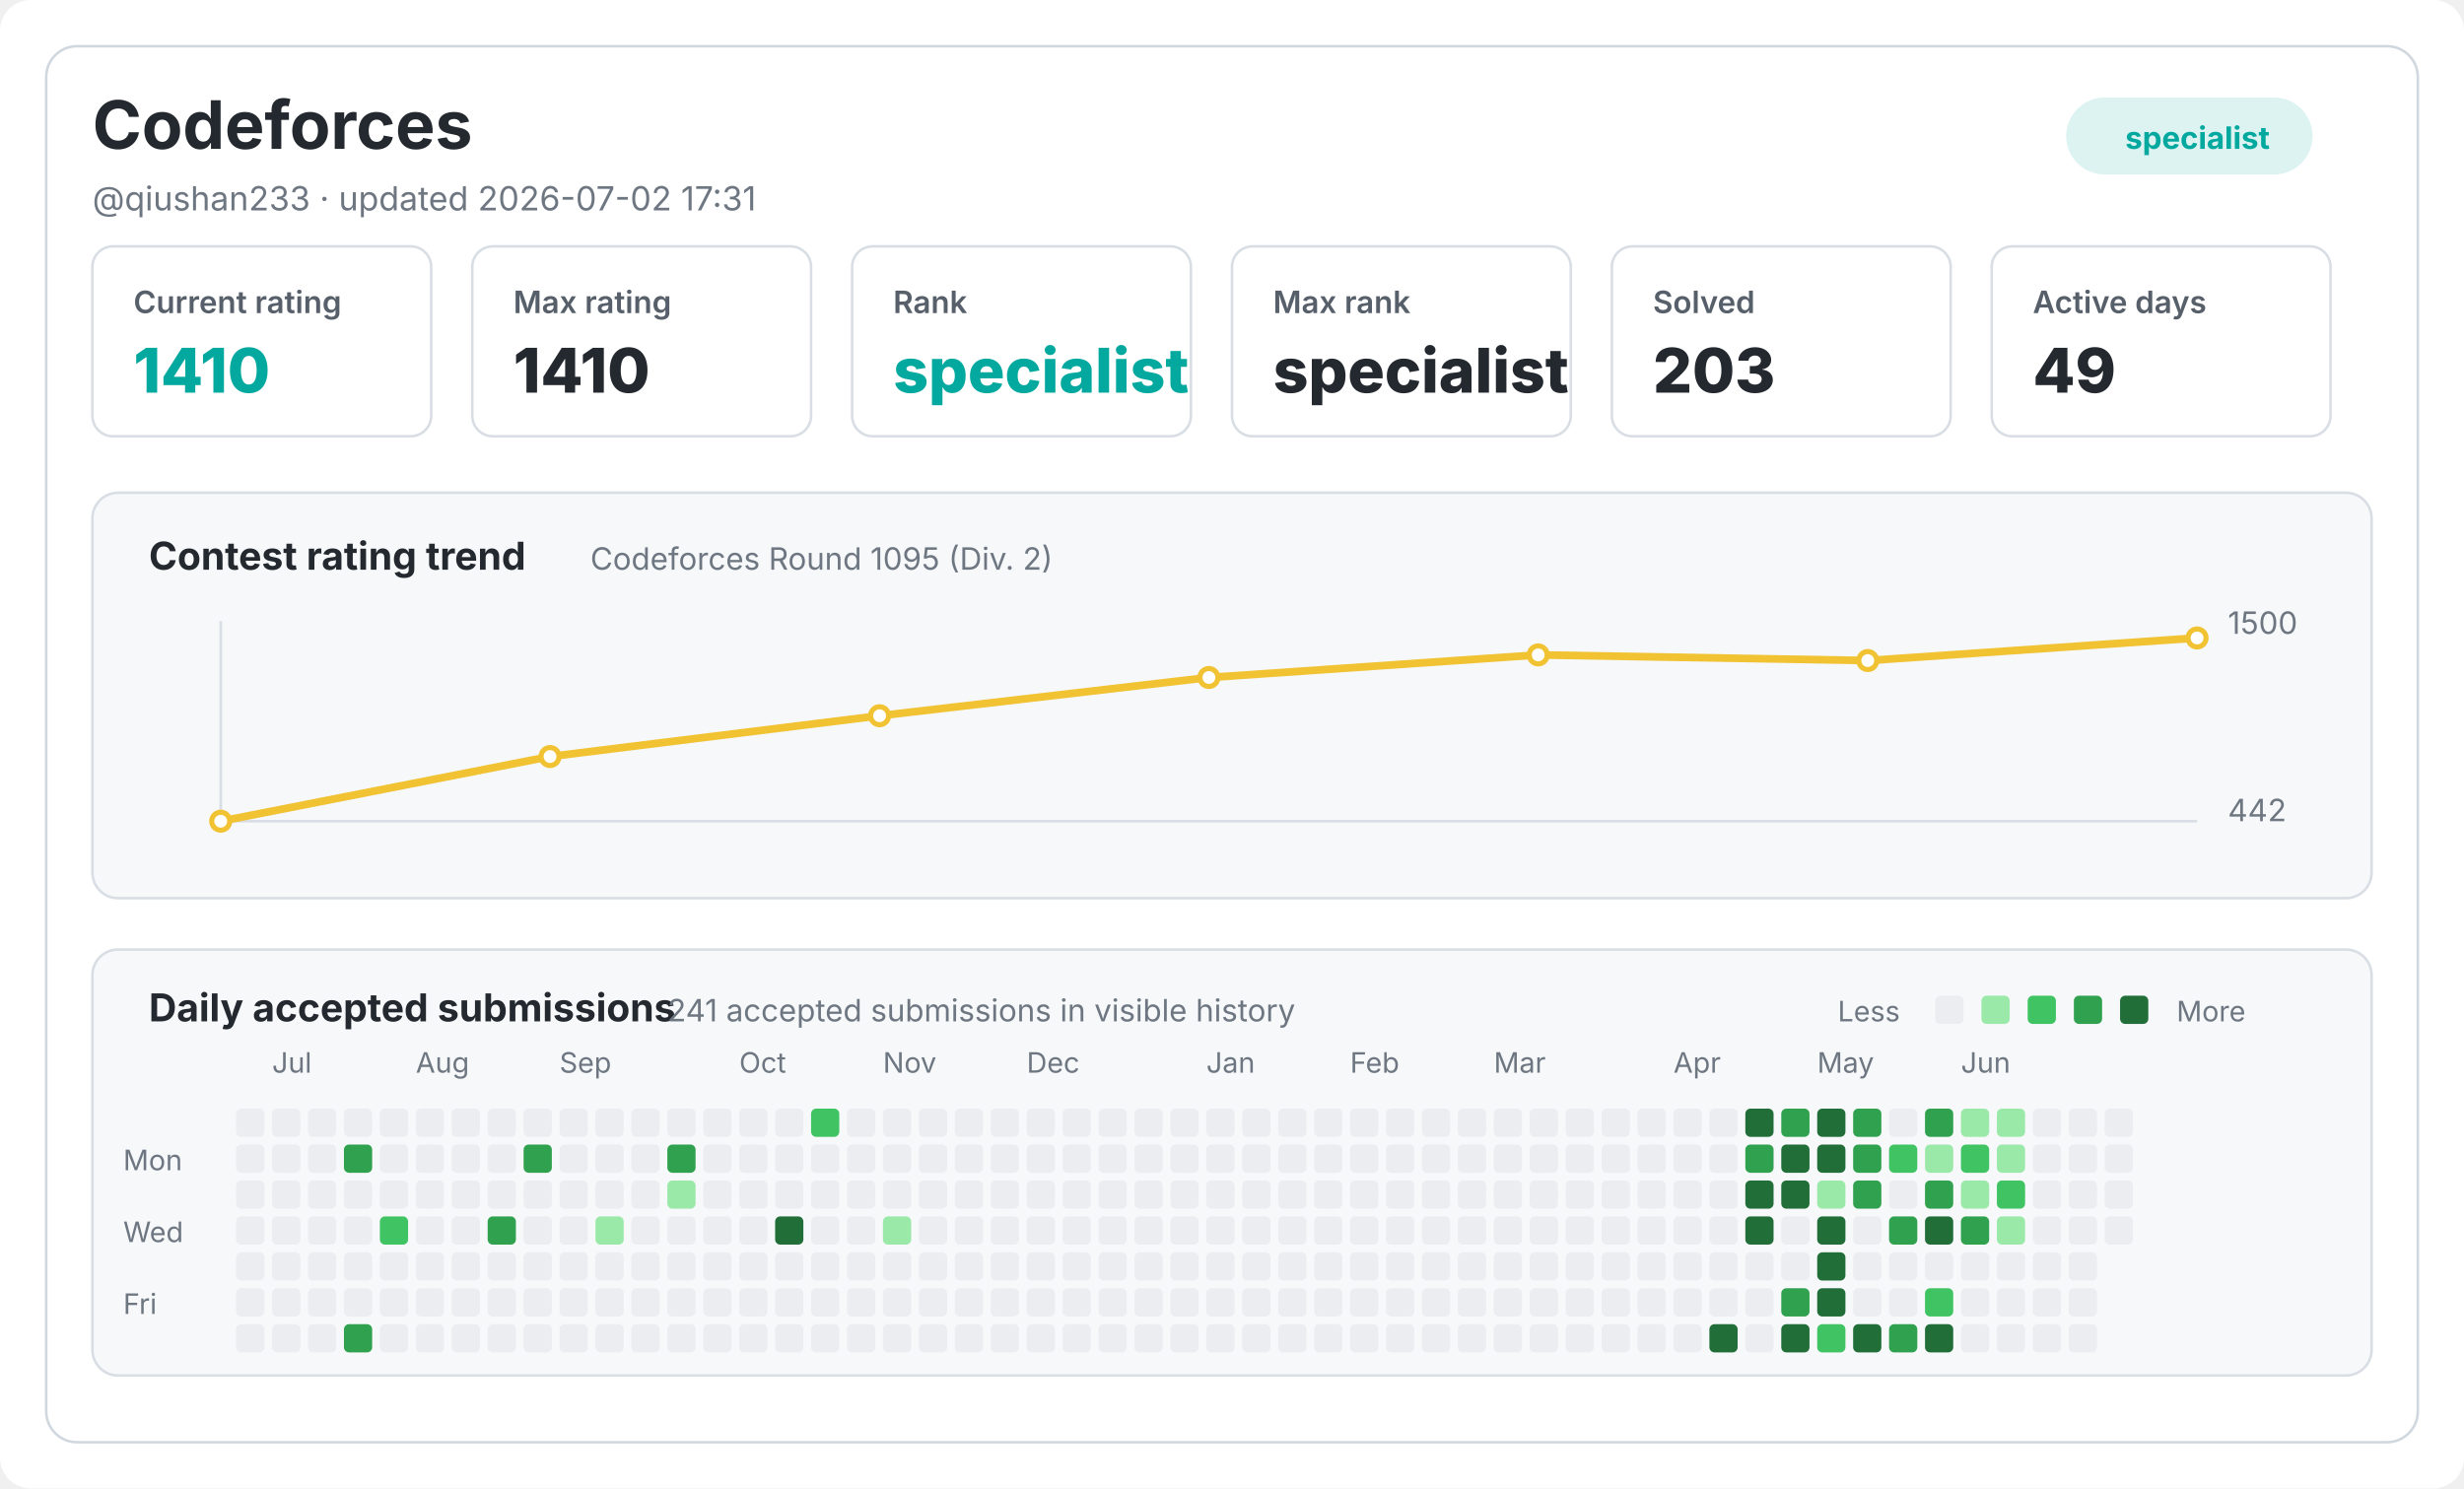
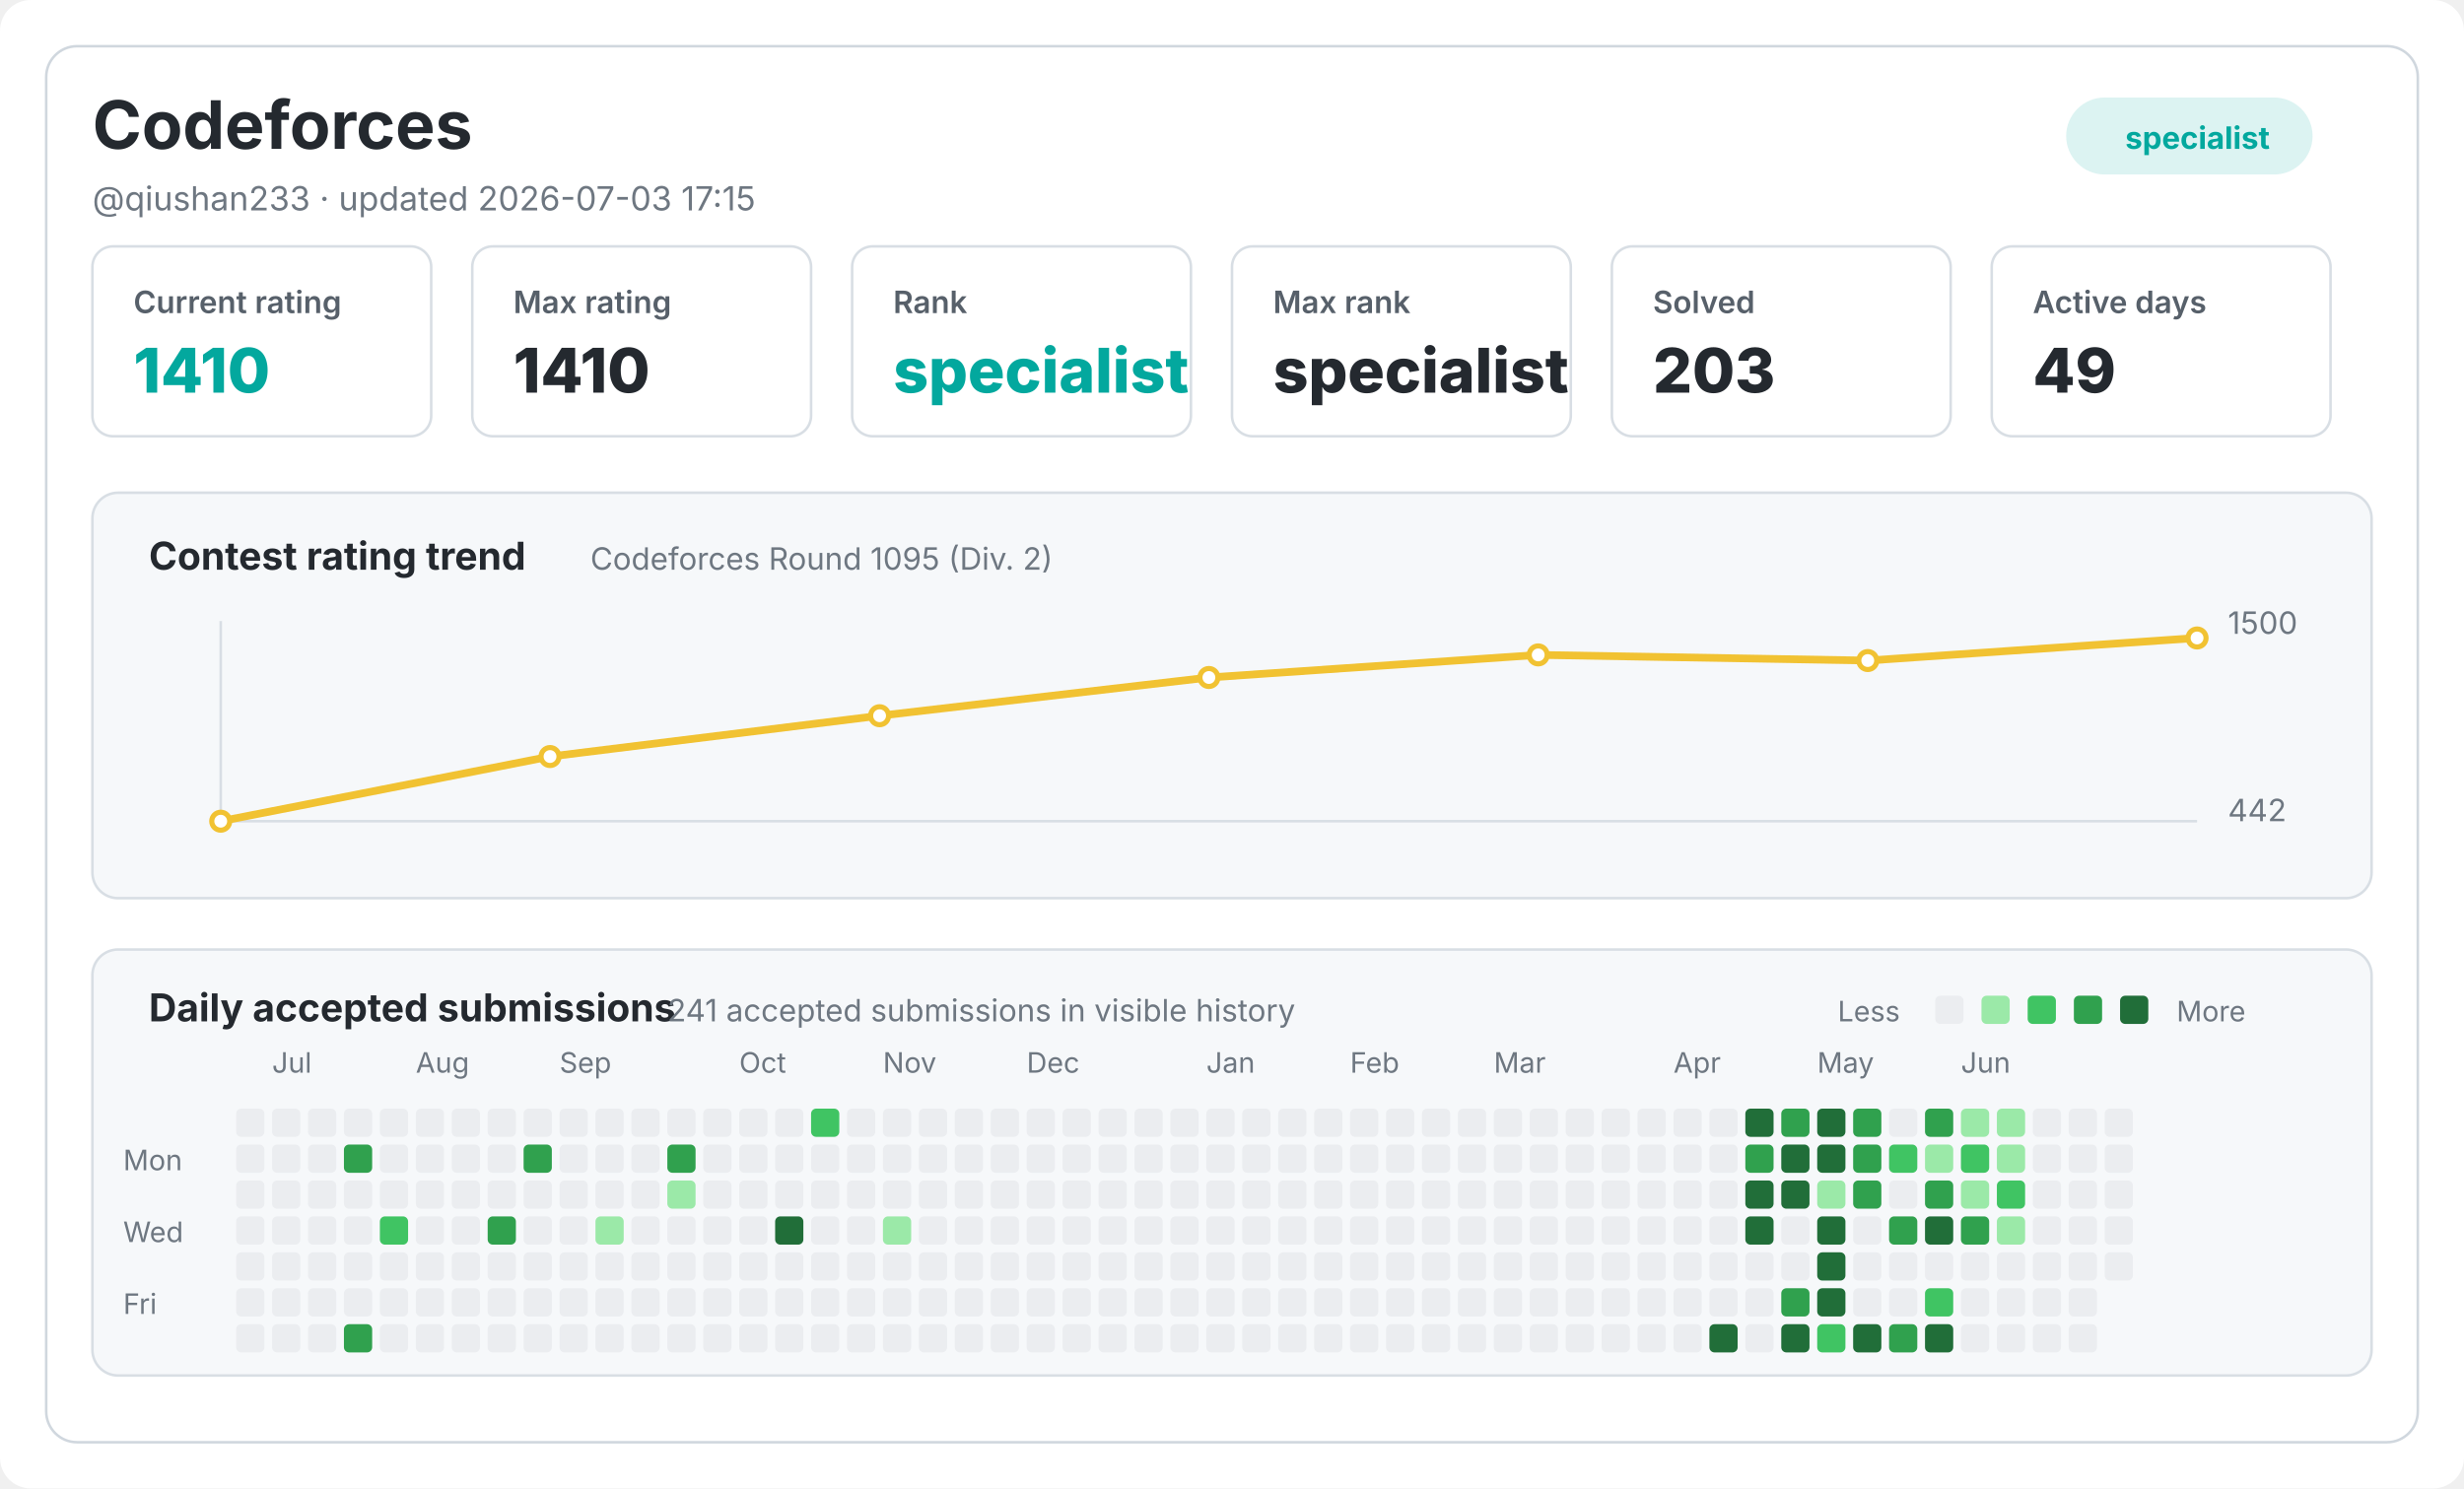
<svg xmlns="http://www.w3.org/2000/svg" width="960" height="580" viewBox="0 0 960 580" role="img" aria-label="Codeforces statistics for qiushan233">
  <style>
  .bg { fill: #ffffff; }
  .shell { fill: #ffffff; stroke: #d0d7de; }
  .soft { fill: #f6f8fa; stroke: #d8dee4; }
  .metric-card { fill: #ffffff; stroke: #d8dee4; }
  .title { font: 700 26px -apple-system,BlinkMacSystemFont,"Segoe UI",sans-serif; fill: #24292f; }
  .subtitle { font: 13px -apple-system,BlinkMacSystemFont,"Segoe UI",sans-serif; fill: #6e7781; }
  .section-title { font: 700 15px -apple-system,BlinkMacSystemFont,"Segoe UI",sans-serif; fill: #24292f; }
  .metric-label { font: 600 12px -apple-system,BlinkMacSystemFont,"Segoe UI",sans-serif; fill: #57606a; }
  .metric-value { font: 800 24px -apple-system,BlinkMacSystemFont,"Segoe UI",sans-serif; fill: #24292f; }
  .muted { font: 12px -apple-system,BlinkMacSystemFont,"Segoe UI",sans-serif; fill: #6e7781; }
  .small { font-size: 11px; }
  .rank { fill: #03a89e; }
  .grid { stroke: #d8dee4; stroke-width: 1; }
  .badge-bg { fill: #03a89e; opacity: 0.14; }
  .badge-text { font: 700 12px -apple-system,BlinkMacSystemFont,"Segoe UI",sans-serif; fill: #03a89e; }
  .heat-cell { cursor: default; transition: stroke 0.12s ease, stroke-width 0.12s ease; }
  .heat-cell:hover { stroke: #0969da; stroke-width: 1.5; }
</style>
  <rect class="bg" width="960" height="580" rx="12" />
  <rect class="shell" x="18" y="18" width="924" height="544" rx="12" />
  <text x="36" y="58" class="title">Codeforces</text>
-   <text x="36" y="82" class="subtitle">@qiushan233 · updated 2026-07-02 17:31</text>
+   <text x="36" y="82" class="subtitle">@qiushan233 · updated 2026-07-03 17:15</text>
  <rect x="805" y="38" width="96" height="30" rx="15" class="badge-bg" />
  <text x="828" y="58" class="badge-text">specialist</text>
  <rect x="36" y="96" width="132" height="74" rx="8" class="metric-card" />
  <text x="52" y="122" class="metric-label">Current rating</text>
  <text x="52" y="153" class="metric-value rank">1410</text>
  <rect x="184" y="96" width="132" height="74" rx="8" class="metric-card" />
  <text x="200" y="122" class="metric-label">Max rating</text>
  <text x="200" y="153" class="metric-value">1410</text>
  <rect x="332" y="96" width="132" height="74" rx="8" class="metric-card" />
  <text x="348" y="122" class="metric-label">Rank</text>
  <text x="348" y="153" class="metric-value rank">specialist</text>
  <rect x="480" y="96" width="132" height="74" rx="8" class="metric-card" />
  <text x="496" y="122" class="metric-label">Max rank</text>
  <text x="496" y="153" class="metric-value">specialist</text>
  <rect x="628" y="96" width="132" height="74" rx="8" class="metric-card" />
  <text x="644" y="122" class="metric-label">Solved</text>
  <text x="644" y="153" class="metric-value">203</text>
  <rect x="776" y="96" width="132" height="74" rx="8" class="metric-card" />
  <text x="792" y="122" class="metric-label">Active days</text>
  <text x="792" y="153" class="metric-value">49</text>
  <rect class="soft" x="36" y="192" width="888" height="158" rx="10" />
  <text x="58" y="222" class="section-title">Contest rating trend</text>
  <text x="230" y="222" class="muted">Codeforces Round 1095 (Div. 2)</text>
  <line x1="86" y1="320" x2="856" y2="320" class="grid" />
  <line x1="86" y1="242" x2="86" y2="320" class="grid" />
  <text x="868" y="247" class="muted">1500</text>
  <text x="868" y="320" class="muted">442</text>
  <polyline points="86.0,320.0 214.3,294.8 342.7,278.9 471.0,264.0 599.3,255.2 727.7,257.4 856.0,248.6" fill="none" stroke="#f1c232" stroke-width="3" stroke-linecap="round" stroke-linejoin="round" />
  <circle cx="86.0" cy="320.0" r="3.5" fill="#fff" stroke="#f1c232" stroke-width="2" />
  <circle cx="214.3" cy="294.8" r="3.5" fill="#fff" stroke="#f1c232" stroke-width="2" />
  <circle cx="342.7" cy="278.9" r="3.5" fill="#fff" stroke="#f1c232" stroke-width="2" />
  <circle cx="471.0" cy="264.0" r="3.5" fill="#fff" stroke="#f1c232" stroke-width="2" />
  <circle cx="599.3" cy="255.2" r="3.5" fill="#fff" stroke="#f1c232" stroke-width="2" />
  <circle cx="727.7" cy="257.4" r="3.5" fill="#fff" stroke="#f1c232" stroke-width="2" />
  <circle cx="856.0" cy="248.6" r="3.5" fill="#fff" stroke="#f1c232" stroke-width="2" />
  <rect class="soft" x="36" y="370" width="888" height="166" rx="10" />
  <text x="58" y="398" class="section-title">Daily accepted submissions</text>
  <text x="260" y="398" class="muted">241 accepted submissions in visible history</text>
  <text x="106" y="418" class="muted small">Jul</text>
  <text x="162" y="418" class="muted small">Aug</text>
  <text x="218" y="418" class="muted small">Sep</text>
  <text x="288" y="418" class="muted small">Oct</text>
  <text x="344" y="418" class="muted small">Nov</text>
  <text x="400" y="418" class="muted small">Dec</text>
  <text x="470" y="418" class="muted small">Jan</text>
  <text x="526" y="418" class="muted small">Feb</text>
  <text x="582" y="418" class="muted small">Mar</text>
  <text x="652" y="418" class="muted small">Apr</text>
  <text x="708" y="418" class="muted small">May</text>
  <text x="764" y="418" class="muted small">Jun</text>
  <text x="48" y="456" class="muted small">Mon</text>
  <text x="48" y="484" class="muted small">Wed</text>
  <text x="48" y="512" class="muted small">Fri</text>
  <rect class="heat-cell" x="92" y="432" width="11" height="11" rx="2" fill="#ebedf0" />
  <rect class="heat-cell" x="92" y="446" width="11" height="11" rx="2" fill="#ebedf0" />
  <rect class="heat-cell" x="92" y="460" width="11" height="11" rx="2" fill="#ebedf0" />
  <rect class="heat-cell" x="92" y="474" width="11" height="11" rx="2" fill="#ebedf0" />
  <rect class="heat-cell" x="92" y="488" width="11" height="11" rx="2" fill="#ebedf0" />
  <rect class="heat-cell" x="92" y="502" width="11" height="11" rx="2" fill="#ebedf0" />
  <rect class="heat-cell" x="92" y="516" width="11" height="11" rx="2" fill="#ebedf0" />
  <rect class="heat-cell" x="106" y="432" width="11" height="11" rx="2" fill="#ebedf0" />
  <rect class="heat-cell" x="106" y="446" width="11" height="11" rx="2" fill="#ebedf0" />
  <rect class="heat-cell" x="106" y="460" width="11" height="11" rx="2" fill="#ebedf0" />
  <rect class="heat-cell" x="106" y="474" width="11" height="11" rx="2" fill="#ebedf0" />
  <rect class="heat-cell" x="106" y="488" width="11" height="11" rx="2" fill="#ebedf0" />
  <rect class="heat-cell" x="106" y="502" width="11" height="11" rx="2" fill="#ebedf0" />
  <rect class="heat-cell" x="106" y="516" width="11" height="11" rx="2" fill="#ebedf0" />
  <rect class="heat-cell" x="120" y="432" width="11" height="11" rx="2" fill="#ebedf0" />
  <rect class="heat-cell" x="120" y="446" width="11" height="11" rx="2" fill="#ebedf0" />
  <rect class="heat-cell" x="120" y="460" width="11" height="11" rx="2" fill="#ebedf0" />
  <rect class="heat-cell" x="120" y="474" width="11" height="11" rx="2" fill="#ebedf0" />
  <rect class="heat-cell" x="120" y="488" width="11" height="11" rx="2" fill="#ebedf0" />
  <rect class="heat-cell" x="120" y="502" width="11" height="11" rx="2" fill="#ebedf0" />
  <rect class="heat-cell" x="120" y="516" width="11" height="11" rx="2" fill="#ebedf0" />
  <rect class="heat-cell" x="134" y="432" width="11" height="11" rx="2" fill="#ebedf0" />
  <rect class="heat-cell" x="134" y="446" width="11" height="11" rx="2" fill="#30a14e" />
  <rect class="heat-cell" x="134" y="460" width="11" height="11" rx="2" fill="#ebedf0" />
  <rect class="heat-cell" x="134" y="474" width="11" height="11" rx="2" fill="#ebedf0" />
  <rect class="heat-cell" x="134" y="488" width="11" height="11" rx="2" fill="#ebedf0" />
  <rect class="heat-cell" x="134" y="502" width="11" height="11" rx="2" fill="#ebedf0" />
  <rect class="heat-cell" x="134" y="516" width="11" height="11" rx="2" fill="#30a14e" />
  <rect class="heat-cell" x="148" y="432" width="11" height="11" rx="2" fill="#ebedf0" />
  <rect class="heat-cell" x="148" y="446" width="11" height="11" rx="2" fill="#ebedf0" />
  <rect class="heat-cell" x="148" y="460" width="11" height="11" rx="2" fill="#ebedf0" />
  <rect class="heat-cell" x="148" y="474" width="11" height="11" rx="2" fill="#40c463" />
  <rect class="heat-cell" x="148" y="488" width="11" height="11" rx="2" fill="#ebedf0" />
  <rect class="heat-cell" x="148" y="502" width="11" height="11" rx="2" fill="#ebedf0" />
  <rect class="heat-cell" x="148" y="516" width="11" height="11" rx="2" fill="#ebedf0" />
  <rect class="heat-cell" x="162" y="432" width="11" height="11" rx="2" fill="#ebedf0" />
  <rect class="heat-cell" x="162" y="446" width="11" height="11" rx="2" fill="#ebedf0" />
  <rect class="heat-cell" x="162" y="460" width="11" height="11" rx="2" fill="#ebedf0" />
  <rect class="heat-cell" x="162" y="474" width="11" height="11" rx="2" fill="#ebedf0" />
  <rect class="heat-cell" x="162" y="488" width="11" height="11" rx="2" fill="#ebedf0" />
  <rect class="heat-cell" x="162" y="502" width="11" height="11" rx="2" fill="#ebedf0" />
  <rect class="heat-cell" x="162" y="516" width="11" height="11" rx="2" fill="#ebedf0" />
  <rect class="heat-cell" x="176" y="432" width="11" height="11" rx="2" fill="#ebedf0" />
  <rect class="heat-cell" x="176" y="446" width="11" height="11" rx="2" fill="#ebedf0" />
  <rect class="heat-cell" x="176" y="460" width="11" height="11" rx="2" fill="#ebedf0" />
  <rect class="heat-cell" x="176" y="474" width="11" height="11" rx="2" fill="#ebedf0" />
  <rect class="heat-cell" x="176" y="488" width="11" height="11" rx="2" fill="#ebedf0" />
  <rect class="heat-cell" x="176" y="502" width="11" height="11" rx="2" fill="#ebedf0" />
  <rect class="heat-cell" x="176" y="516" width="11" height="11" rx="2" fill="#ebedf0" />
  <rect class="heat-cell" x="190" y="432" width="11" height="11" rx="2" fill="#ebedf0" />
  <rect class="heat-cell" x="190" y="446" width="11" height="11" rx="2" fill="#ebedf0" />
  <rect class="heat-cell" x="190" y="460" width="11" height="11" rx="2" fill="#ebedf0" />
  <rect class="heat-cell" x="190" y="474" width="11" height="11" rx="2" fill="#30a14e" />
  <rect class="heat-cell" x="190" y="488" width="11" height="11" rx="2" fill="#ebedf0" />
  <rect class="heat-cell" x="190" y="502" width="11" height="11" rx="2" fill="#ebedf0" />
  <rect class="heat-cell" x="190" y="516" width="11" height="11" rx="2" fill="#ebedf0" />
  <rect class="heat-cell" x="204" y="432" width="11" height="11" rx="2" fill="#ebedf0" />
  <rect class="heat-cell" x="204" y="446" width="11" height="11" rx="2" fill="#30a14e" />
  <rect class="heat-cell" x="204" y="460" width="11" height="11" rx="2" fill="#ebedf0" />
  <rect class="heat-cell" x="204" y="474" width="11" height="11" rx="2" fill="#ebedf0" />
  <rect class="heat-cell" x="204" y="488" width="11" height="11" rx="2" fill="#ebedf0" />
  <rect class="heat-cell" x="204" y="502" width="11" height="11" rx="2" fill="#ebedf0" />
  <rect class="heat-cell" x="204" y="516" width="11" height="11" rx="2" fill="#ebedf0" />
  <rect class="heat-cell" x="218" y="432" width="11" height="11" rx="2" fill="#ebedf0" />
  <rect class="heat-cell" x="218" y="446" width="11" height="11" rx="2" fill="#ebedf0" />
  <rect class="heat-cell" x="218" y="460" width="11" height="11" rx="2" fill="#ebedf0" />
  <rect class="heat-cell" x="218" y="474" width="11" height="11" rx="2" fill="#ebedf0" />
  <rect class="heat-cell" x="218" y="488" width="11" height="11" rx="2" fill="#ebedf0" />
  <rect class="heat-cell" x="218" y="502" width="11" height="11" rx="2" fill="#ebedf0" />
  <rect class="heat-cell" x="218" y="516" width="11" height="11" rx="2" fill="#ebedf0" />
  <rect class="heat-cell" x="232" y="432" width="11" height="11" rx="2" fill="#ebedf0" />
  <rect class="heat-cell" x="232" y="446" width="11" height="11" rx="2" fill="#ebedf0" />
  <rect class="heat-cell" x="232" y="460" width="11" height="11" rx="2" fill="#ebedf0" />
  <rect class="heat-cell" x="232" y="474" width="11" height="11" rx="2" fill="#9be9a8" />
  <rect class="heat-cell" x="232" y="488" width="11" height="11" rx="2" fill="#ebedf0" />
  <rect class="heat-cell" x="232" y="502" width="11" height="11" rx="2" fill="#ebedf0" />
  <rect class="heat-cell" x="232" y="516" width="11" height="11" rx="2" fill="#ebedf0" />
  <rect class="heat-cell" x="246" y="432" width="11" height="11" rx="2" fill="#ebedf0" />
  <rect class="heat-cell" x="246" y="446" width="11" height="11" rx="2" fill="#ebedf0" />
  <rect class="heat-cell" x="246" y="460" width="11" height="11" rx="2" fill="#ebedf0" />
  <rect class="heat-cell" x="246" y="474" width="11" height="11" rx="2" fill="#ebedf0" />
  <rect class="heat-cell" x="246" y="488" width="11" height="11" rx="2" fill="#ebedf0" />
  <rect class="heat-cell" x="246" y="502" width="11" height="11" rx="2" fill="#ebedf0" />
  <rect class="heat-cell" x="246" y="516" width="11" height="11" rx="2" fill="#ebedf0" />
  <rect class="heat-cell" x="260" y="432" width="11" height="11" rx="2" fill="#ebedf0" />
  <rect class="heat-cell" x="260" y="446" width="11" height="11" rx="2" fill="#30a14e" />
  <rect class="heat-cell" x="260" y="460" width="11" height="11" rx="2" fill="#9be9a8" />
  <rect class="heat-cell" x="260" y="474" width="11" height="11" rx="2" fill="#ebedf0" />
  <rect class="heat-cell" x="260" y="488" width="11" height="11" rx="2" fill="#ebedf0" />
  <rect class="heat-cell" x="260" y="502" width="11" height="11" rx="2" fill="#ebedf0" />
  <rect class="heat-cell" x="260" y="516" width="11" height="11" rx="2" fill="#ebedf0" />
  <rect class="heat-cell" x="274" y="432" width="11" height="11" rx="2" fill="#ebedf0" />
  <rect class="heat-cell" x="274" y="446" width="11" height="11" rx="2" fill="#ebedf0" />
  <rect class="heat-cell" x="274" y="460" width="11" height="11" rx="2" fill="#ebedf0" />
  <rect class="heat-cell" x="274" y="474" width="11" height="11" rx="2" fill="#ebedf0" />
  <rect class="heat-cell" x="274" y="488" width="11" height="11" rx="2" fill="#ebedf0" />
  <rect class="heat-cell" x="274" y="502" width="11" height="11" rx="2" fill="#ebedf0" />
  <rect class="heat-cell" x="274" y="516" width="11" height="11" rx="2" fill="#ebedf0" />
  <rect class="heat-cell" x="288" y="432" width="11" height="11" rx="2" fill="#ebedf0" />
  <rect class="heat-cell" x="288" y="446" width="11" height="11" rx="2" fill="#ebedf0" />
  <rect class="heat-cell" x="288" y="460" width="11" height="11" rx="2" fill="#ebedf0" />
  <rect class="heat-cell" x="288" y="474" width="11" height="11" rx="2" fill="#ebedf0" />
  <rect class="heat-cell" x="288" y="488" width="11" height="11" rx="2" fill="#ebedf0" />
  <rect class="heat-cell" x="288" y="502" width="11" height="11" rx="2" fill="#ebedf0" />
  <rect class="heat-cell" x="288" y="516" width="11" height="11" rx="2" fill="#ebedf0" />
  <rect class="heat-cell" x="302" y="432" width="11" height="11" rx="2" fill="#ebedf0" />
  <rect class="heat-cell" x="302" y="446" width="11" height="11" rx="2" fill="#ebedf0" />
  <rect class="heat-cell" x="302" y="460" width="11" height="11" rx="2" fill="#ebedf0" />
  <rect class="heat-cell" x="302" y="474" width="11" height="11" rx="2" fill="#216e39" />
  <rect class="heat-cell" x="302" y="488" width="11" height="11" rx="2" fill="#ebedf0" />
  <rect class="heat-cell" x="302" y="502" width="11" height="11" rx="2" fill="#ebedf0" />
  <rect class="heat-cell" x="302" y="516" width="11" height="11" rx="2" fill="#ebedf0" />
  <rect class="heat-cell" x="316" y="432" width="11" height="11" rx="2" fill="#40c463" />
  <rect class="heat-cell" x="316" y="446" width="11" height="11" rx="2" fill="#ebedf0" />
  <rect class="heat-cell" x="316" y="460" width="11" height="11" rx="2" fill="#ebedf0" />
  <rect class="heat-cell" x="316" y="474" width="11" height="11" rx="2" fill="#ebedf0" />
  <rect class="heat-cell" x="316" y="488" width="11" height="11" rx="2" fill="#ebedf0" />
  <rect class="heat-cell" x="316" y="502" width="11" height="11" rx="2" fill="#ebedf0" />
  <rect class="heat-cell" x="316" y="516" width="11" height="11" rx="2" fill="#ebedf0" />
  <rect class="heat-cell" x="330" y="432" width="11" height="11" rx="2" fill="#ebedf0" />
  <rect class="heat-cell" x="330" y="446" width="11" height="11" rx="2" fill="#ebedf0" />
  <rect class="heat-cell" x="330" y="460" width="11" height="11" rx="2" fill="#ebedf0" />
  <rect class="heat-cell" x="330" y="474" width="11" height="11" rx="2" fill="#ebedf0" />
  <rect class="heat-cell" x="330" y="488" width="11" height="11" rx="2" fill="#ebedf0" />
  <rect class="heat-cell" x="330" y="502" width="11" height="11" rx="2" fill="#ebedf0" />
  <rect class="heat-cell" x="330" y="516" width="11" height="11" rx="2" fill="#ebedf0" />
  <rect class="heat-cell" x="344" y="432" width="11" height="11" rx="2" fill="#ebedf0" />
  <rect class="heat-cell" x="344" y="446" width="11" height="11" rx="2" fill="#ebedf0" />
  <rect class="heat-cell" x="344" y="460" width="11" height="11" rx="2" fill="#ebedf0" />
  <rect class="heat-cell" x="344" y="474" width="11" height="11" rx="2" fill="#9be9a8" />
  <rect class="heat-cell" x="344" y="488" width="11" height="11" rx="2" fill="#ebedf0" />
  <rect class="heat-cell" x="344" y="502" width="11" height="11" rx="2" fill="#ebedf0" />
  <rect class="heat-cell" x="344" y="516" width="11" height="11" rx="2" fill="#ebedf0" />
  <rect class="heat-cell" x="358" y="432" width="11" height="11" rx="2" fill="#ebedf0" />
  <rect class="heat-cell" x="358" y="446" width="11" height="11" rx="2" fill="#ebedf0" />
  <rect class="heat-cell" x="358" y="460" width="11" height="11" rx="2" fill="#ebedf0" />
  <rect class="heat-cell" x="358" y="474" width="11" height="11" rx="2" fill="#ebedf0" />
  <rect class="heat-cell" x="358" y="488" width="11" height="11" rx="2" fill="#ebedf0" />
  <rect class="heat-cell" x="358" y="502" width="11" height="11" rx="2" fill="#ebedf0" />
  <rect class="heat-cell" x="358" y="516" width="11" height="11" rx="2" fill="#ebedf0" />
  <rect class="heat-cell" x="372" y="432" width="11" height="11" rx="2" fill="#ebedf0" />
  <rect class="heat-cell" x="372" y="446" width="11" height="11" rx="2" fill="#ebedf0" />
  <rect class="heat-cell" x="372" y="460" width="11" height="11" rx="2" fill="#ebedf0" />
  <rect class="heat-cell" x="372" y="474" width="11" height="11" rx="2" fill="#ebedf0" />
  <rect class="heat-cell" x="372" y="488" width="11" height="11" rx="2" fill="#ebedf0" />
  <rect class="heat-cell" x="372" y="502" width="11" height="11" rx="2" fill="#ebedf0" />
  <rect class="heat-cell" x="372" y="516" width="11" height="11" rx="2" fill="#ebedf0" />
  <rect class="heat-cell" x="386" y="432" width="11" height="11" rx="2" fill="#ebedf0" />
  <rect class="heat-cell" x="386" y="446" width="11" height="11" rx="2" fill="#ebedf0" />
  <rect class="heat-cell" x="386" y="460" width="11" height="11" rx="2" fill="#ebedf0" />
  <rect class="heat-cell" x="386" y="474" width="11" height="11" rx="2" fill="#ebedf0" />
  <rect class="heat-cell" x="386" y="488" width="11" height="11" rx="2" fill="#ebedf0" />
  <rect class="heat-cell" x="386" y="502" width="11" height="11" rx="2" fill="#ebedf0" />
  <rect class="heat-cell" x="386" y="516" width="11" height="11" rx="2" fill="#ebedf0" />
  <rect class="heat-cell" x="400" y="432" width="11" height="11" rx="2" fill="#ebedf0" />
  <rect class="heat-cell" x="400" y="446" width="11" height="11" rx="2" fill="#ebedf0" />
  <rect class="heat-cell" x="400" y="460" width="11" height="11" rx="2" fill="#ebedf0" />
  <rect class="heat-cell" x="400" y="474" width="11" height="11" rx="2" fill="#ebedf0" />
  <rect class="heat-cell" x="400" y="488" width="11" height="11" rx="2" fill="#ebedf0" />
  <rect class="heat-cell" x="400" y="502" width="11" height="11" rx="2" fill="#ebedf0" />
  <rect class="heat-cell" x="400" y="516" width="11" height="11" rx="2" fill="#ebedf0" />
  <rect class="heat-cell" x="414" y="432" width="11" height="11" rx="2" fill="#ebedf0" />
  <rect class="heat-cell" x="414" y="446" width="11" height="11" rx="2" fill="#ebedf0" />
  <rect class="heat-cell" x="414" y="460" width="11" height="11" rx="2" fill="#ebedf0" />
  <rect class="heat-cell" x="414" y="474" width="11" height="11" rx="2" fill="#ebedf0" />
  <rect class="heat-cell" x="414" y="488" width="11" height="11" rx="2" fill="#ebedf0" />
  <rect class="heat-cell" x="414" y="502" width="11" height="11" rx="2" fill="#ebedf0" />
  <rect class="heat-cell" x="414" y="516" width="11" height="11" rx="2" fill="#ebedf0" />
  <rect class="heat-cell" x="428" y="432" width="11" height="11" rx="2" fill="#ebedf0" />
  <rect class="heat-cell" x="428" y="446" width="11" height="11" rx="2" fill="#ebedf0" />
  <rect class="heat-cell" x="428" y="460" width="11" height="11" rx="2" fill="#ebedf0" />
  <rect class="heat-cell" x="428" y="474" width="11" height="11" rx="2" fill="#ebedf0" />
  <rect class="heat-cell" x="428" y="488" width="11" height="11" rx="2" fill="#ebedf0" />
  <rect class="heat-cell" x="428" y="502" width="11" height="11" rx="2" fill="#ebedf0" />
  <rect class="heat-cell" x="428" y="516" width="11" height="11" rx="2" fill="#ebedf0" />
  <rect class="heat-cell" x="442" y="432" width="11" height="11" rx="2" fill="#ebedf0" />
  <rect class="heat-cell" x="442" y="446" width="11" height="11" rx="2" fill="#ebedf0" />
  <rect class="heat-cell" x="442" y="460" width="11" height="11" rx="2" fill="#ebedf0" />
  <rect class="heat-cell" x="442" y="474" width="11" height="11" rx="2" fill="#ebedf0" />
  <rect class="heat-cell" x="442" y="488" width="11" height="11" rx="2" fill="#ebedf0" />
  <rect class="heat-cell" x="442" y="502" width="11" height="11" rx="2" fill="#ebedf0" />
  <rect class="heat-cell" x="442" y="516" width="11" height="11" rx="2" fill="#ebedf0" />
  <rect class="heat-cell" x="456" y="432" width="11" height="11" rx="2" fill="#ebedf0" />
  <rect class="heat-cell" x="456" y="446" width="11" height="11" rx="2" fill="#ebedf0" />
  <rect class="heat-cell" x="456" y="460" width="11" height="11" rx="2" fill="#ebedf0" />
  <rect class="heat-cell" x="456" y="474" width="11" height="11" rx="2" fill="#ebedf0" />
  <rect class="heat-cell" x="456" y="488" width="11" height="11" rx="2" fill="#ebedf0" />
  <rect class="heat-cell" x="456" y="502" width="11" height="11" rx="2" fill="#ebedf0" />
  <rect class="heat-cell" x="456" y="516" width="11" height="11" rx="2" fill="#ebedf0" />
  <rect class="heat-cell" x="470" y="432" width="11" height="11" rx="2" fill="#ebedf0" />
  <rect class="heat-cell" x="470" y="446" width="11" height="11" rx="2" fill="#ebedf0" />
  <rect class="heat-cell" x="470" y="460" width="11" height="11" rx="2" fill="#ebedf0" />
  <rect class="heat-cell" x="470" y="474" width="11" height="11" rx="2" fill="#ebedf0" />
  <rect class="heat-cell" x="470" y="488" width="11" height="11" rx="2" fill="#ebedf0" />
  <rect class="heat-cell" x="470" y="502" width="11" height="11" rx="2" fill="#ebedf0" />
  <rect class="heat-cell" x="470" y="516" width="11" height="11" rx="2" fill="#ebedf0" />
  <rect class="heat-cell" x="484" y="432" width="11" height="11" rx="2" fill="#ebedf0" />
  <rect class="heat-cell" x="484" y="446" width="11" height="11" rx="2" fill="#ebedf0" />
  <rect class="heat-cell" x="484" y="460" width="11" height="11" rx="2" fill="#ebedf0" />
  <rect class="heat-cell" x="484" y="474" width="11" height="11" rx="2" fill="#ebedf0" />
  <rect class="heat-cell" x="484" y="488" width="11" height="11" rx="2" fill="#ebedf0" />
  <rect class="heat-cell" x="484" y="502" width="11" height="11" rx="2" fill="#ebedf0" />
  <rect class="heat-cell" x="484" y="516" width="11" height="11" rx="2" fill="#ebedf0" />
  <rect class="heat-cell" x="498" y="432" width="11" height="11" rx="2" fill="#ebedf0" />
  <rect class="heat-cell" x="498" y="446" width="11" height="11" rx="2" fill="#ebedf0" />
  <rect class="heat-cell" x="498" y="460" width="11" height="11" rx="2" fill="#ebedf0" />
  <rect class="heat-cell" x="498" y="474" width="11" height="11" rx="2" fill="#ebedf0" />
  <rect class="heat-cell" x="498" y="488" width="11" height="11" rx="2" fill="#ebedf0" />
  <rect class="heat-cell" x="498" y="502" width="11" height="11" rx="2" fill="#ebedf0" />
  <rect class="heat-cell" x="498" y="516" width="11" height="11" rx="2" fill="#ebedf0" />
  <rect class="heat-cell" x="512" y="432" width="11" height="11" rx="2" fill="#ebedf0" />
  <rect class="heat-cell" x="512" y="446" width="11" height="11" rx="2" fill="#ebedf0" />
  <rect class="heat-cell" x="512" y="460" width="11" height="11" rx="2" fill="#ebedf0" />
  <rect class="heat-cell" x="512" y="474" width="11" height="11" rx="2" fill="#ebedf0" />
  <rect class="heat-cell" x="512" y="488" width="11" height="11" rx="2" fill="#ebedf0" />
  <rect class="heat-cell" x="512" y="502" width="11" height="11" rx="2" fill="#ebedf0" />
  <rect class="heat-cell" x="512" y="516" width="11" height="11" rx="2" fill="#ebedf0" />
  <rect class="heat-cell" x="526" y="432" width="11" height="11" rx="2" fill="#ebedf0" />
  <rect class="heat-cell" x="526" y="446" width="11" height="11" rx="2" fill="#ebedf0" />
  <rect class="heat-cell" x="526" y="460" width="11" height="11" rx="2" fill="#ebedf0" />
  <rect class="heat-cell" x="526" y="474" width="11" height="11" rx="2" fill="#ebedf0" />
  <rect class="heat-cell" x="526" y="488" width="11" height="11" rx="2" fill="#ebedf0" />
  <rect class="heat-cell" x="526" y="502" width="11" height="11" rx="2" fill="#ebedf0" />
  <rect class="heat-cell" x="526" y="516" width="11" height="11" rx="2" fill="#ebedf0" />
  <rect class="heat-cell" x="540" y="432" width="11" height="11" rx="2" fill="#ebedf0" />
  <rect class="heat-cell" x="540" y="446" width="11" height="11" rx="2" fill="#ebedf0" />
  <rect class="heat-cell" x="540" y="460" width="11" height="11" rx="2" fill="#ebedf0" />
  <rect class="heat-cell" x="540" y="474" width="11" height="11" rx="2" fill="#ebedf0" />
  <rect class="heat-cell" x="540" y="488" width="11" height="11" rx="2" fill="#ebedf0" />
  <rect class="heat-cell" x="540" y="502" width="11" height="11" rx="2" fill="#ebedf0" />
  <rect class="heat-cell" x="540" y="516" width="11" height="11" rx="2" fill="#ebedf0" />
  <rect class="heat-cell" x="554" y="432" width="11" height="11" rx="2" fill="#ebedf0" />
  <rect class="heat-cell" x="554" y="446" width="11" height="11" rx="2" fill="#ebedf0" />
  <rect class="heat-cell" x="554" y="460" width="11" height="11" rx="2" fill="#ebedf0" />
  <rect class="heat-cell" x="554" y="474" width="11" height="11" rx="2" fill="#ebedf0" />
  <rect class="heat-cell" x="554" y="488" width="11" height="11" rx="2" fill="#ebedf0" />
  <rect class="heat-cell" x="554" y="502" width="11" height="11" rx="2" fill="#ebedf0" />
  <rect class="heat-cell" x="554" y="516" width="11" height="11" rx="2" fill="#ebedf0" />
  <rect class="heat-cell" x="568" y="432" width="11" height="11" rx="2" fill="#ebedf0" />
  <rect class="heat-cell" x="568" y="446" width="11" height="11" rx="2" fill="#ebedf0" />
  <rect class="heat-cell" x="568" y="460" width="11" height="11" rx="2" fill="#ebedf0" />
  <rect class="heat-cell" x="568" y="474" width="11" height="11" rx="2" fill="#ebedf0" />
  <rect class="heat-cell" x="568" y="488" width="11" height="11" rx="2" fill="#ebedf0" />
  <rect class="heat-cell" x="568" y="502" width="11" height="11" rx="2" fill="#ebedf0" />
  <rect class="heat-cell" x="568" y="516" width="11" height="11" rx="2" fill="#ebedf0" />
  <rect class="heat-cell" x="582" y="432" width="11" height="11" rx="2" fill="#ebedf0" />
  <rect class="heat-cell" x="582" y="446" width="11" height="11" rx="2" fill="#ebedf0" />
  <rect class="heat-cell" x="582" y="460" width="11" height="11" rx="2" fill="#ebedf0" />
  <rect class="heat-cell" x="582" y="474" width="11" height="11" rx="2" fill="#ebedf0" />
  <rect class="heat-cell" x="582" y="488" width="11" height="11" rx="2" fill="#ebedf0" />
  <rect class="heat-cell" x="582" y="502" width="11" height="11" rx="2" fill="#ebedf0" />
  <rect class="heat-cell" x="582" y="516" width="11" height="11" rx="2" fill="#ebedf0" />
  <rect class="heat-cell" x="596" y="432" width="11" height="11" rx="2" fill="#ebedf0" />
  <rect class="heat-cell" x="596" y="446" width="11" height="11" rx="2" fill="#ebedf0" />
  <rect class="heat-cell" x="596" y="460" width="11" height="11" rx="2" fill="#ebedf0" />
  <rect class="heat-cell" x="596" y="474" width="11" height="11" rx="2" fill="#ebedf0" />
  <rect class="heat-cell" x="596" y="488" width="11" height="11" rx="2" fill="#ebedf0" />
  <rect class="heat-cell" x="596" y="502" width="11" height="11" rx="2" fill="#ebedf0" />
  <rect class="heat-cell" x="596" y="516" width="11" height="11" rx="2" fill="#ebedf0" />
  <rect class="heat-cell" x="610" y="432" width="11" height="11" rx="2" fill="#ebedf0" />
  <rect class="heat-cell" x="610" y="446" width="11" height="11" rx="2" fill="#ebedf0" />
  <rect class="heat-cell" x="610" y="460" width="11" height="11" rx="2" fill="#ebedf0" />
  <rect class="heat-cell" x="610" y="474" width="11" height="11" rx="2" fill="#ebedf0" />
  <rect class="heat-cell" x="610" y="488" width="11" height="11" rx="2" fill="#ebedf0" />
  <rect class="heat-cell" x="610" y="502" width="11" height="11" rx="2" fill="#ebedf0" />
  <rect class="heat-cell" x="610" y="516" width="11" height="11" rx="2" fill="#ebedf0" />
  <rect class="heat-cell" x="624" y="432" width="11" height="11" rx="2" fill="#ebedf0" />
  <rect class="heat-cell" x="624" y="446" width="11" height="11" rx="2" fill="#ebedf0" />
  <rect class="heat-cell" x="624" y="460" width="11" height="11" rx="2" fill="#ebedf0" />
  <rect class="heat-cell" x="624" y="474" width="11" height="11" rx="2" fill="#ebedf0" />
  <rect class="heat-cell" x="624" y="488" width="11" height="11" rx="2" fill="#ebedf0" />
  <rect class="heat-cell" x="624" y="502" width="11" height="11" rx="2" fill="#ebedf0" />
  <rect class="heat-cell" x="624" y="516" width="11" height="11" rx="2" fill="#ebedf0" />
  <rect class="heat-cell" x="638" y="432" width="11" height="11" rx="2" fill="#ebedf0" />
  <rect class="heat-cell" x="638" y="446" width="11" height="11" rx="2" fill="#ebedf0" />
  <rect class="heat-cell" x="638" y="460" width="11" height="11" rx="2" fill="#ebedf0" />
  <rect class="heat-cell" x="638" y="474" width="11" height="11" rx="2" fill="#ebedf0" />
  <rect class="heat-cell" x="638" y="488" width="11" height="11" rx="2" fill="#ebedf0" />
  <rect class="heat-cell" x="638" y="502" width="11" height="11" rx="2" fill="#ebedf0" />
  <rect class="heat-cell" x="638" y="516" width="11" height="11" rx="2" fill="#ebedf0" />
  <rect class="heat-cell" x="652" y="432" width="11" height="11" rx="2" fill="#ebedf0" />
  <rect class="heat-cell" x="652" y="446" width="11" height="11" rx="2" fill="#ebedf0" />
  <rect class="heat-cell" x="652" y="460" width="11" height="11" rx="2" fill="#ebedf0" />
  <rect class="heat-cell" x="652" y="474" width="11" height="11" rx="2" fill="#ebedf0" />
  <rect class="heat-cell" x="652" y="488" width="11" height="11" rx="2" fill="#ebedf0" />
  <rect class="heat-cell" x="652" y="502" width="11" height="11" rx="2" fill="#ebedf0" />
  <rect class="heat-cell" x="652" y="516" width="11" height="11" rx="2" fill="#ebedf0" />
  <rect class="heat-cell" x="666" y="432" width="11" height="11" rx="2" fill="#ebedf0" />
  <rect class="heat-cell" x="666" y="446" width="11" height="11" rx="2" fill="#ebedf0" />
  <rect class="heat-cell" x="666" y="460" width="11" height="11" rx="2" fill="#ebedf0" />
  <rect class="heat-cell" x="666" y="474" width="11" height="11" rx="2" fill="#ebedf0" />
  <rect class="heat-cell" x="666" y="488" width="11" height="11" rx="2" fill="#ebedf0" />
  <rect class="heat-cell" x="666" y="502" width="11" height="11" rx="2" fill="#ebedf0" />
  <rect class="heat-cell" x="666" y="516" width="11" height="11" rx="2" fill="#216e39" />
  <rect class="heat-cell" x="680" y="432" width="11" height="11" rx="2" fill="#216e39" />
  <rect class="heat-cell" x="680" y="446" width="11" height="11" rx="2" fill="#30a14e" />
  <rect class="heat-cell" x="680" y="460" width="11" height="11" rx="2" fill="#216e39" />
  <rect class="heat-cell" x="680" y="474" width="11" height="11" rx="2" fill="#216e39" />
  <rect class="heat-cell" x="680" y="488" width="11" height="11" rx="2" fill="#ebedf0" />
  <rect class="heat-cell" x="680" y="502" width="11" height="11" rx="2" fill="#ebedf0" />
  <rect class="heat-cell" x="680" y="516" width="11" height="11" rx="2" fill="#ebedf0" />
  <rect class="heat-cell" x="694" y="432" width="11" height="11" rx="2" fill="#30a14e" />
  <rect class="heat-cell" x="694" y="446" width="11" height="11" rx="2" fill="#216e39" />
  <rect class="heat-cell" x="694" y="460" width="11" height="11" rx="2" fill="#216e39" />
  <rect class="heat-cell" x="694" y="474" width="11" height="11" rx="2" fill="#ebedf0" />
  <rect class="heat-cell" x="694" y="488" width="11" height="11" rx="2" fill="#ebedf0" />
  <rect class="heat-cell" x="694" y="502" width="11" height="11" rx="2" fill="#30a14e" />
  <rect class="heat-cell" x="694" y="516" width="11" height="11" rx="2" fill="#216e39" />
  <rect class="heat-cell" x="708" y="432" width="11" height="11" rx="2" fill="#216e39" />
  <rect class="heat-cell" x="708" y="446" width="11" height="11" rx="2" fill="#216e39" />
  <rect class="heat-cell" x="708" y="460" width="11" height="11" rx="2" fill="#9be9a8" />
  <rect class="heat-cell" x="708" y="474" width="11" height="11" rx="2" fill="#216e39" />
  <rect class="heat-cell" x="708" y="488" width="11" height="11" rx="2" fill="#216e39" />
  <rect class="heat-cell" x="708" y="502" width="11" height="11" rx="2" fill="#216e39" />
  <rect class="heat-cell" x="708" y="516" width="11" height="11" rx="2" fill="#40c463" />
  <rect class="heat-cell" x="722" y="432" width="11" height="11" rx="2" fill="#30a14e" />
  <rect class="heat-cell" x="722" y="446" width="11" height="11" rx="2" fill="#30a14e" />
  <rect class="heat-cell" x="722" y="460" width="11" height="11" rx="2" fill="#30a14e" />
  <rect class="heat-cell" x="722" y="474" width="11" height="11" rx="2" fill="#ebedf0" />
  <rect class="heat-cell" x="722" y="488" width="11" height="11" rx="2" fill="#ebedf0" />
  <rect class="heat-cell" x="722" y="502" width="11" height="11" rx="2" fill="#ebedf0" />
  <rect class="heat-cell" x="722" y="516" width="11" height="11" rx="2" fill="#216e39" />
  <rect class="heat-cell" x="736" y="432" width="11" height="11" rx="2" fill="#ebedf0" />
  <rect class="heat-cell" x="736" y="446" width="11" height="11" rx="2" fill="#40c463" />
  <rect class="heat-cell" x="736" y="460" width="11" height="11" rx="2" fill="#ebedf0" />
  <rect class="heat-cell" x="736" y="474" width="11" height="11" rx="2" fill="#30a14e" />
  <rect class="heat-cell" x="736" y="488" width="11" height="11" rx="2" fill="#ebedf0" />
  <rect class="heat-cell" x="736" y="502" width="11" height="11" rx="2" fill="#ebedf0" />
  <rect class="heat-cell" x="736" y="516" width="11" height="11" rx="2" fill="#30a14e" />
  <rect class="heat-cell" x="750" y="432" width="11" height="11" rx="2" fill="#30a14e" />
  <rect class="heat-cell" x="750" y="446" width="11" height="11" rx="2" fill="#9be9a8" />
  <rect class="heat-cell" x="750" y="460" width="11" height="11" rx="2" fill="#30a14e" />
  <rect class="heat-cell" x="750" y="474" width="11" height="11" rx="2" fill="#216e39" />
  <rect class="heat-cell" x="750" y="488" width="11" height="11" rx="2" fill="#ebedf0" />
  <rect class="heat-cell" x="750" y="502" width="11" height="11" rx="2" fill="#40c463" />
  <rect class="heat-cell" x="750" y="516" width="11" height="11" rx="2" fill="#216e39" />
  <rect class="heat-cell" x="764" y="432" width="11" height="11" rx="2" fill="#9be9a8" />
  <rect class="heat-cell" x="764" y="446" width="11" height="11" rx="2" fill="#40c463" />
  <rect class="heat-cell" x="764" y="460" width="11" height="11" rx="2" fill="#9be9a8" />
  <rect class="heat-cell" x="764" y="474" width="11" height="11" rx="2" fill="#30a14e" />
  <rect class="heat-cell" x="764" y="488" width="11" height="11" rx="2" fill="#ebedf0" />
  <rect class="heat-cell" x="764" y="502" width="11" height="11" rx="2" fill="#ebedf0" />
  <rect class="heat-cell" x="764" y="516" width="11" height="11" rx="2" fill="#ebedf0" />
  <rect class="heat-cell" x="778" y="432" width="11" height="11" rx="2" fill="#9be9a8" />
  <rect class="heat-cell" x="778" y="446" width="11" height="11" rx="2" fill="#9be9a8" />
  <rect class="heat-cell" x="778" y="460" width="11" height="11" rx="2" fill="#40c463" />
  <rect class="heat-cell" x="778" y="474" width="11" height="11" rx="2" fill="#9be9a8" />
  <rect class="heat-cell" x="778" y="488" width="11" height="11" rx="2" fill="#ebedf0" />
  <rect class="heat-cell" x="778" y="502" width="11" height="11" rx="2" fill="#ebedf0" />
  <rect class="heat-cell" x="778" y="516" width="11" height="11" rx="2" fill="#ebedf0" />
  <rect class="heat-cell" x="792" y="432" width="11" height="11" rx="2" fill="#ebedf0" />
  <rect class="heat-cell" x="792" y="446" width="11" height="11" rx="2" fill="#ebedf0" />
  <rect class="heat-cell" x="792" y="460" width="11" height="11" rx="2" fill="#ebedf0" />
  <rect class="heat-cell" x="792" y="474" width="11" height="11" rx="2" fill="#ebedf0" />
  <rect class="heat-cell" x="792" y="488" width="11" height="11" rx="2" fill="#ebedf0" />
  <rect class="heat-cell" x="792" y="502" width="11" height="11" rx="2" fill="#ebedf0" />
  <rect class="heat-cell" x="792" y="516" width="11" height="11" rx="2" fill="#ebedf0" />
  <rect class="heat-cell" x="806" y="432" width="11" height="11" rx="2" fill="#ebedf0" />
  <rect class="heat-cell" x="806" y="446" width="11" height="11" rx="2" fill="#ebedf0" />
  <rect class="heat-cell" x="806" y="460" width="11" height="11" rx="2" fill="#ebedf0" />
  <rect class="heat-cell" x="806" y="474" width="11" height="11" rx="2" fill="#ebedf0" />
  <rect class="heat-cell" x="806" y="488" width="11" height="11" rx="2" fill="#ebedf0" />
  <rect class="heat-cell" x="806" y="502" width="11" height="11" rx="2" fill="#ebedf0" />
  <rect class="heat-cell" x="806" y="516" width="11" height="11" rx="2" fill="#ebedf0" />
  <rect class="heat-cell" x="820" y="432" width="11" height="11" rx="2" fill="#ebedf0" />
  <rect class="heat-cell" x="820" y="446" width="11" height="11" rx="2" fill="#ebedf0" />
  <rect class="heat-cell" x="820" y="460" width="11" height="11" rx="2" fill="#ebedf0" />
  <rect class="heat-cell" x="820" y="474" width="11" height="11" rx="2" fill="#ebedf0" />
+   <rect class="heat-cell" x="820" y="488" width="11" height="11" rx="2" fill="#ebedf0" />
  <text x="716" y="398" class="muted small">Less</text>
  <rect x="754" y="388" width="11" height="11" rx="2" fill="#ebedf0" />
  <rect x="772" y="388" width="11" height="11" rx="2" fill="#9be9a8" />
  <rect x="790" y="388" width="11" height="11" rx="2" fill="#40c463" />
  <rect x="808" y="388" width="11" height="11" rx="2" fill="#30a14e" />
  <rect x="826" y="388" width="11" height="11" rx="2" fill="#216e39" />
  <text x="848" y="398" class="muted small">More</text>
</svg>
